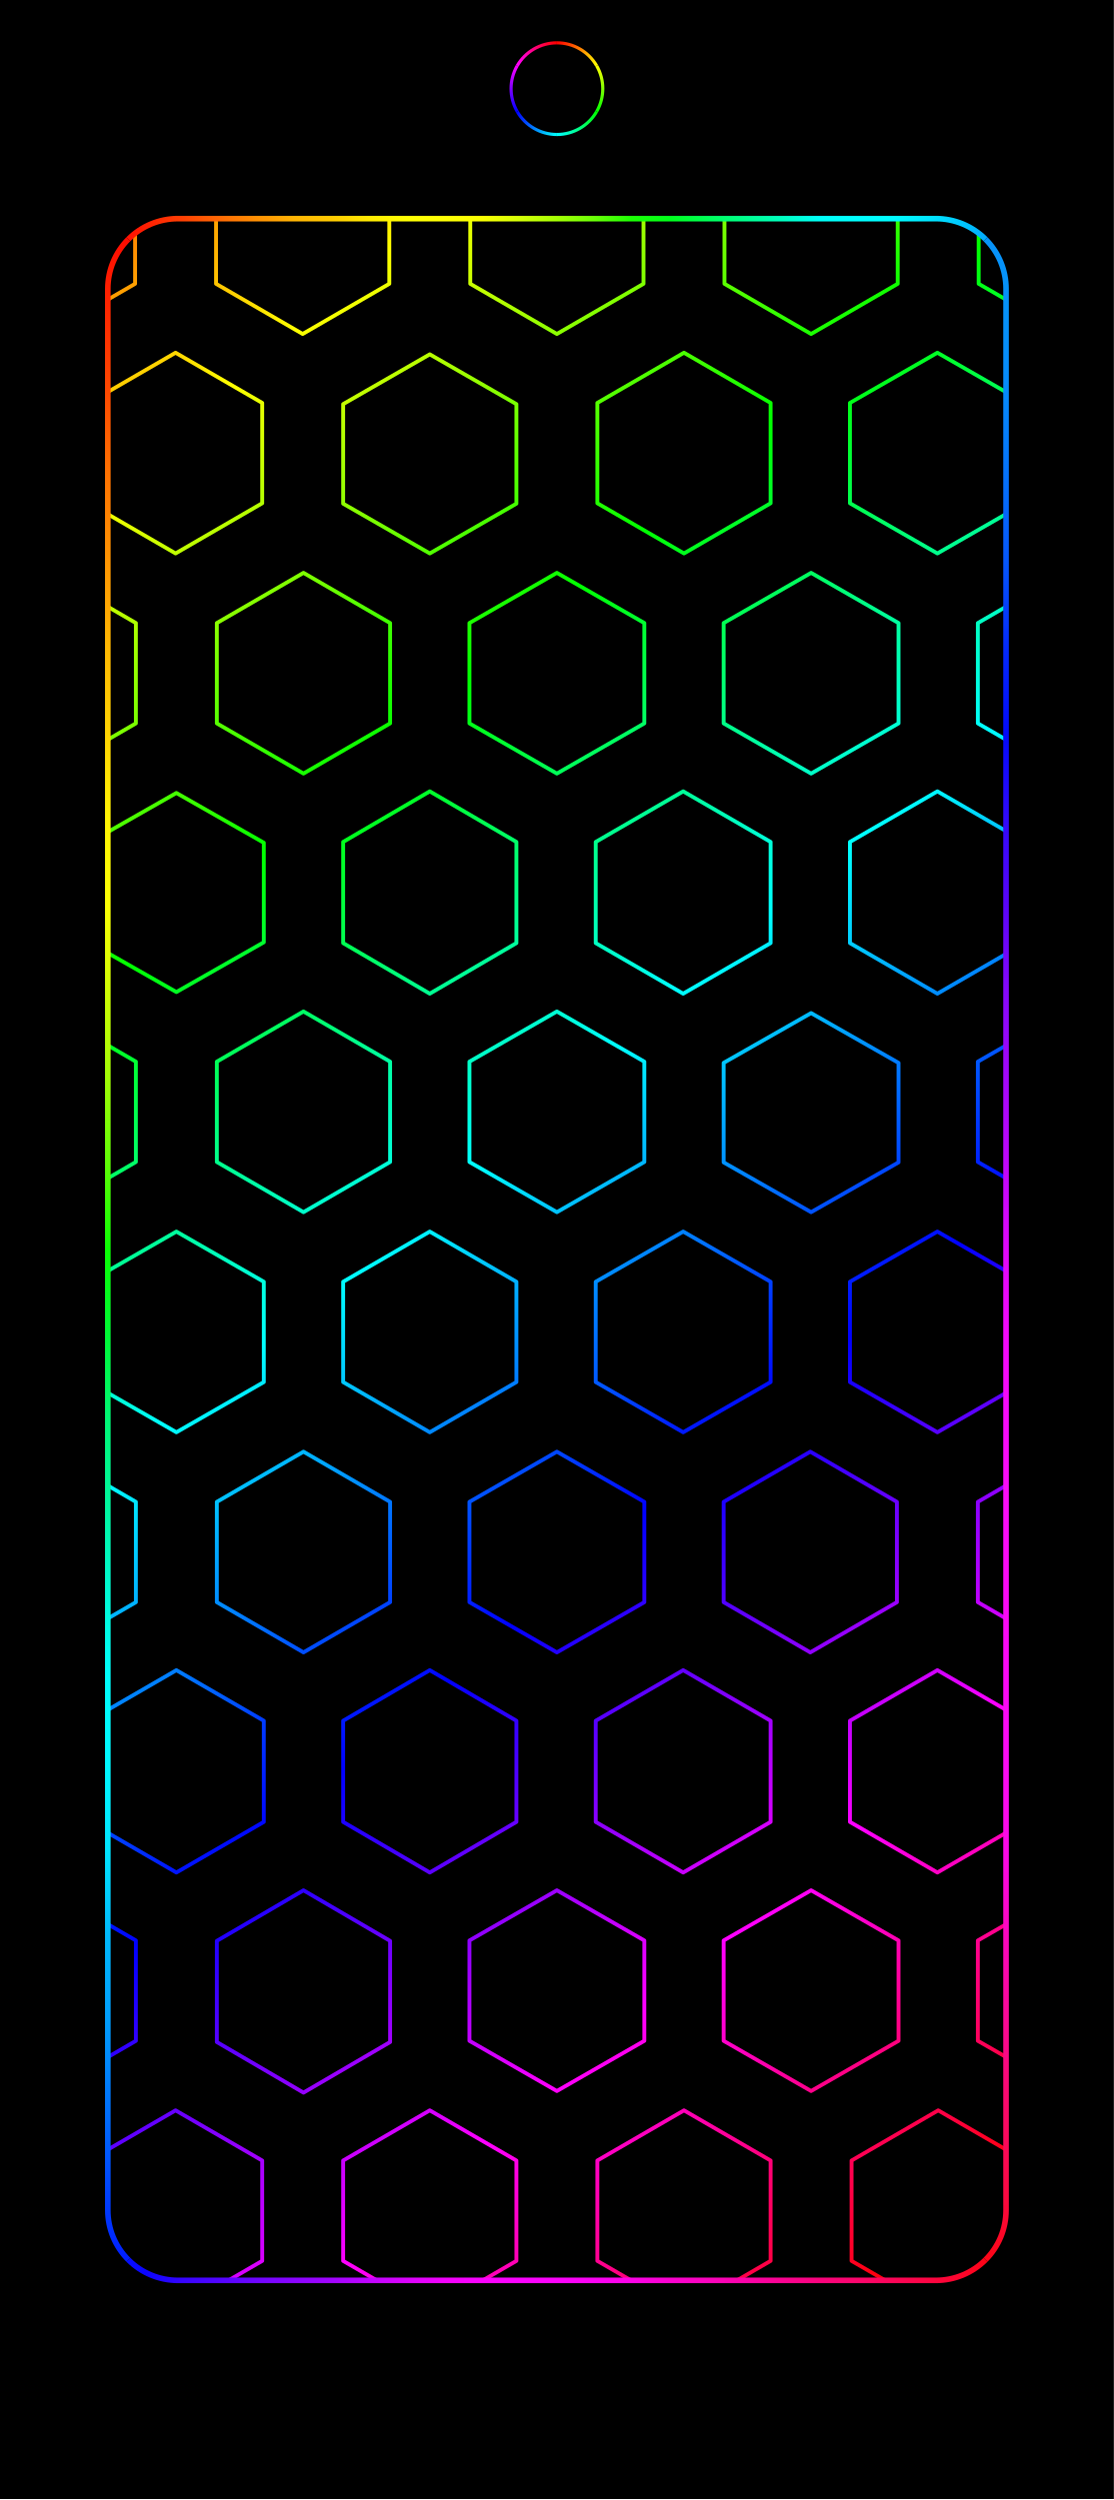
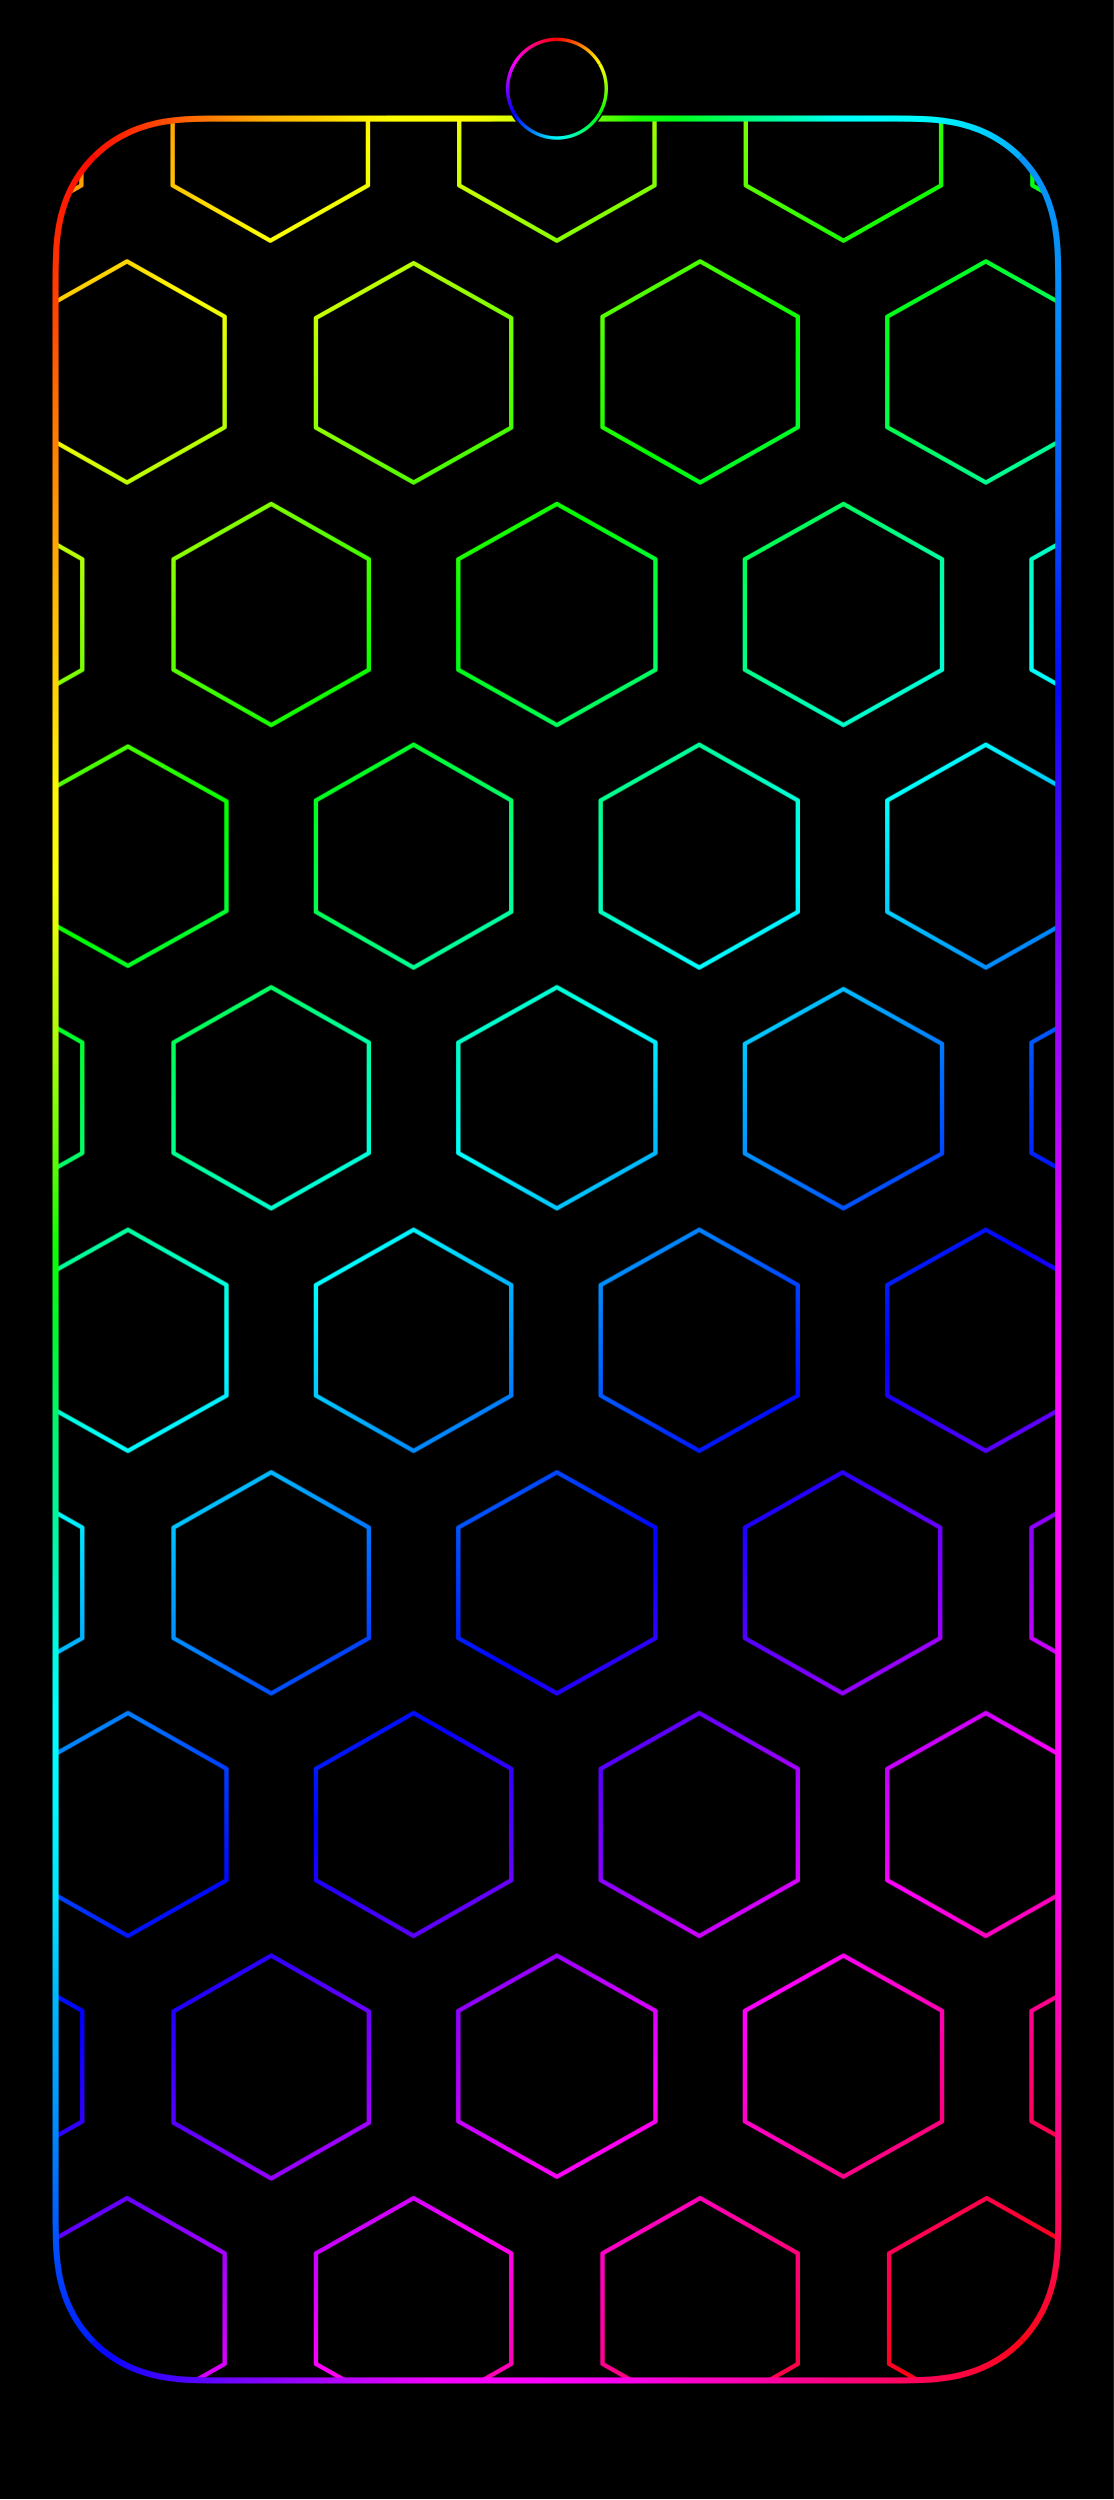
- <svg xmlns="http://www.w3.org/2000/svg" width="1080" height="2424" viewBox="0 0 1080 2424" data-frame-layout="continuous-grid">
+ <svg xmlns="http://www.w3.org/2000/svg" width="1080" height="2424" viewBox="0 0 1080 2424" data-frame-layout="continuous-grid" data-google-display="pixel_9_pro_fold_cover">
  <defs>
    <linearGradient id="rainbow" gradientUnits="userSpaceOnUse" x1="0" y1="0" x2="1145.099" y2="1346.605">
      <stop offset="0" stop-color="#ff007e" />
      <stop offset="0.065" stop-color="#ff0000" />
      <stop offset="0.196" stop-color="#ffff00" />
      <stop offset="0.328" stop-color="#00ff00" />
      <stop offset="0.459" stop-color="#00ffff" />
      <stop offset="0.59" stop-color="#0000ff" />
      <stop offset="0.722" stop-color="#ff00ff" />
      <stop offset="0.853" stop-color="#ff0000" />
      <stop offset="0.984" stop-color="#ffff00" />
      <stop offset="1" stop-color="#e0ff00" />
    </linearGradient>
    <linearGradient id="frame-top" gradientUnits="userSpaceOnUse" x1="21.6" y1="21.6" x2="1058.4" y2="21.6">
      <stop offset="0" stop-color="#ff0601" />
      <stop offset="0.042" stop-color="#ff1e02" />
      <stop offset="0.083" stop-color="#ff4003" />
      <stop offset="0.125" stop-color="#ff6a04" />
      <stop offset="0.167" stop-color="#ff9103" />
      <stop offset="0.208" stop-color="#ffb504" />
      <stop offset="0.25" stop-color="#ffcb01" />
      <stop offset="0.292" stop-color="#ffeb02" />
      <stop offset="0.333" stop-color="#ffff03" />
      <stop offset="0.375" stop-color="#ffff05" />
      <stop offset="0.417" stop-color="#f9ff02" />
      <stop offset="0.458" stop-color="#d5ff07" />
      <stop offset="0.5" stop-color="#a4ff03" />
      <stop offset="0.542" stop-color="#69ff07" />
      <stop offset="0.583" stop-color="#1cff04" />
      <stop offset="0.625" stop-color="#00ff1b" />
      <stop offset="0.667" stop-color="#00ff57" />
      <stop offset="0.708" stop-color="#00ff8c" />
      <stop offset="0.75" stop-color="#00ffbf" />
      <stop offset="0.792" stop-color="#00fff7" />
      <stop offset="0.833" stop-color="#00ffff" />
      <stop offset="0.875" stop-color="#00fbff" />
      <stop offset="0.917" stop-color="#00e4ff" />
      <stop offset="0.958" stop-color="#00c0ff" />
      <stop offset="1" stop-color="#0693fb" />
    </linearGradient>
    <linearGradient id="frame-right" gradientUnits="userSpaceOnUse" x1="1058.4" y1="21.6" x2="1058.4" y2="2402.4">
      <stop offset="0" stop-color="#0793fb" />
      <stop offset="0.042" stop-color="#0692f8" />
      <stop offset="0.083" stop-color="#068af9" />
      <stop offset="0.125" stop-color="#0571f9" />
      <stop offset="0.167" stop-color="#0656f9" />
      <stop offset="0.208" stop-color="#042af9" />
      <stop offset="0.25" stop-color="#030af9" />
      <stop offset="0.292" stop-color="#310af9" />
      <stop offset="0.333" stop-color="#5905f8" />
      <stop offset="0.375" stop-color="#8608f9" />
      <stop offset="0.417" stop-color="#a407f9" />
      <stop offset="0.458" stop-color="#bf07f9" />
      <stop offset="0.5" stop-color="#df08f9" />
      <stop offset="0.542" stop-color="#f309fa" />
      <stop offset="0.583" stop-color="#f70bf9" />
      <stop offset="0.625" stop-color="#fa0df7" />
      <stop offset="0.667" stop-color="#fa0af6" />
      <stop offset="0.708" stop-color="#fa09f6" />
      <stop offset="0.75" stop-color="#fa0cf3" />
      <stop offset="0.792" stop-color="#fb09e7" />
      <stop offset="0.833" stop-color="#fa07be" />
      <stop offset="0.875" stop-color="#fa0995" />
      <stop offset="0.917" stop-color="#fa0969" />
      <stop offset="0.958" stop-color="#fb0943" />
      <stop offset="1" stop-color="#fc0509" />
    </linearGradient>
    <linearGradient id="frame-bottom" gradientUnits="userSpaceOnUse" x1="21.6" y1="2402.4" x2="1058.4" y2="2402.4">
      <stop offset="0" stop-color="#0016ff" />
      <stop offset="0.042" stop-color="#0b05ff" />
      <stop offset="0.083" stop-color="#3604fe" />
      <stop offset="0.125" stop-color="#5304ff" />
      <stop offset="0.167" stop-color="#7005ff" />
      <stop offset="0.208" stop-color="#8a04ff" />
      <stop offset="0.25" stop-color="#a204fe" />
      <stop offset="0.292" stop-color="#c004ff" />
      <stop offset="0.333" stop-color="#da03fc" />
      <stop offset="0.375" stop-color="#f202fc" />
      <stop offset="0.417" stop-color="#f903fd" />
      <stop offset="0.458" stop-color="#fb03fe" />
      <stop offset="0.5" stop-color="#fc03fb" />
      <stop offset="0.542" stop-color="#fa03f2" />
      <stop offset="0.583" stop-color="#fb03e6" />
      <stop offset="0.625" stop-color="#fb02cf" />
      <stop offset="0.667" stop-color="#fb04be" />
      <stop offset="0.708" stop-color="#fb03a9" />
      <stop offset="0.75" stop-color="#fb0392" />
      <stop offset="0.792" stop-color="#fa037d" />
      <stop offset="0.833" stop-color="#fc066d" />
      <stop offset="0.875" stop-color="#fc0557" />
      <stop offset="0.917" stop-color="#fd0541" />
      <stop offset="0.958" stop-color="#fd0526" />
      <stop offset="1" stop-color="#fe0206" />
    </linearGradient>
    <linearGradient id="frame-left" gradientUnits="userSpaceOnUse" x1="21.6" y1="21.6" x2="21.6" y2="2402.4">
      <stop offset="0" stop-color="#ff0502" />
      <stop offset="0.042" stop-color="#ff2500" />
      <stop offset="0.083" stop-color="#ff4800" />
      <stop offset="0.125" stop-color="#ff7301" />
      <stop offset="0.167" stop-color="#ff9602" />
      <stop offset="0.208" stop-color="#ffb802" />
      <stop offset="0.25" stop-color="#ffd402" />
      <stop offset="0.292" stop-color="#fff404" />
      <stop offset="0.333" stop-color="#fbff05" />
      <stop offset="0.375" stop-color="#cffd05" />
      <stop offset="0.417" stop-color="#a1fc06" />
      <stop offset="0.458" stop-color="#5ffd06" />
      <stop offset="0.5" stop-color="#0bfe04" />
      <stop offset="0.542" stop-color="#00f936" />
      <stop offset="0.583" stop-color="#00f776" />
      <stop offset="0.625" stop-color="#00f79f" />
      <stop offset="0.667" stop-color="#00fad5" />
      <stop offset="0.708" stop-color="#00fefd" />
      <stop offset="0.75" stop-color="#00f8ff" />
      <stop offset="0.792" stop-color="#00e4ff" />
      <stop offset="0.833" stop-color="#00b9fd" />
      <stop offset="0.875" stop-color="#019dfd" />
      <stop offset="0.917" stop-color="#0071fd" />
      <stop offset="0.958" stop-color="#0042fe" />
      <stop offset="1" stop-color="#0013ff" />
    </linearGradient>
-     <linearGradient id="camera-0" gradientUnits="userSpaceOnUse" x1="540" y1="41.539" x2="578.504" y2="63.77">
+     <linearGradient id="camera-0" gradientUnits="userSpaceOnUse" x1="540" y1="38.156" x2="581.434" y2="62.078">
      <stop stop-color="#ff0000" />
      <stop offset="1" stop-color="#ffff00" />
    </linearGradient>
-     <linearGradient id="camera-1" gradientUnits="userSpaceOnUse" x1="578.504" y1="63.77" x2="578.504" y2="108.23">
+     <linearGradient id="camera-1" gradientUnits="userSpaceOnUse" x1="581.434" y1="62.078" x2="581.434" y2="109.922">
      <stop stop-color="#ffff00" />
      <stop offset="1" stop-color="#00ff00" />
    </linearGradient>
-     <linearGradient id="camera-2" gradientUnits="userSpaceOnUse" x1="578.504" y1="108.23" x2="540" y2="130.461">
+     <linearGradient id="camera-2" gradientUnits="userSpaceOnUse" x1="581.434" y1="109.922" x2="540" y2="133.844">
      <stop stop-color="#00ff00" />
      <stop offset="1" stop-color="#00ffff" />
    </linearGradient>
-     <linearGradient id="camera-3" gradientUnits="userSpaceOnUse" x1="540" y1="130.461" x2="501.496" y2="108.23">
+     <linearGradient id="camera-3" gradientUnits="userSpaceOnUse" x1="540" y1="133.844" x2="498.566" y2="109.922">
      <stop stop-color="#00ffff" />
      <stop offset="1" stop-color="#0000ff" />
    </linearGradient>
-     <linearGradient id="camera-4" gradientUnits="userSpaceOnUse" x1="501.496" y1="108.23" x2="501.496" y2="63.77">
+     <linearGradient id="camera-4" gradientUnits="userSpaceOnUse" x1="498.566" y1="109.922" x2="498.566" y2="62.078">
      <stop stop-color="#0000ff" />
      <stop offset="1" stop-color="#ff00ff" />
    </linearGradient>
-     <linearGradient id="camera-5" gradientUnits="userSpaceOnUse" x1="501.496" y1="63.77" x2="540" y2="41.539">
+     <linearGradient id="camera-5" gradientUnits="userSpaceOnUse" x1="498.566" y1="62.078" x2="540" y2="38.156">
      <stop stop-color="#ff00ff" />
      <stop offset="1" stop-color="#ff0000" />
    </linearGradient>
    <clipPath id="rgb-frame-clip">
-       <rect x="21.6" y="21.6" width="1036.8" height="2380.8" rx="81" />
+       <path d="M1074.67,2257.055 1073.978,2279.32 1073.46,2286.507 1072.657,2293.667 1071.664,2300.819 1070.444,2307.873 1068.92,2314.797 1066.997,2321.72 1064.725,2328.671 1062.132,2335.48 1059.192,2342.101 1057.58,2345.337 1053.99,2351.847 1050.046,2358.161 1045.759,2364.236 1041.139,2370.033 1036.148,2375.582 1030.823,2380.848 1025.2,2385.814 1019.318,2390.457 1013.638,2394.437 1007.713,2398.1 1001.581,2401.457 992.187,2405.872 985.857,2408.342 979.376,2410.506 972.776,2412.392 965.742,2414.087 958.228,2415.479 946.712,2417 939.451,2417.707 929.191,2418.265 911.048,2418.684 896.191,2418.75 180.863,2418.759 166.928,2418.671 151.95,2418.291 144.666,2417.982 137.479,2417.464 126.736,2416.187 116.119,2414.444 109.196,2412.92 98.789,2409.903 91.904,2407.474 88.521,2406.136 81.899,2403.195 78.664,2401.583 72.151,2397.989 65.839,2394.042 59.769,2389.756 56.836,2387.489 51.167,2382.686 45.757,2377.521 43.162,2374.819 38.202,2369.198 33.566,2363.321 31.534,2360.508 27.712,2354.699 24.201,2348.668 19.514,2339.293 18.151,2336.187 15.681,2329.857 12.541,2320.088 9.936,2309.741 8.544,2302.226 7.023,2290.71 6.08,2280.049 5.649,2269.726 5.286,2250.223 5.241,180.873 5.33,166.939 5.605,155.633 6.022,144.674 6.911,133.908 7.815,126.741 8.911,119.634 11.079,109.197 14.1,98.783 16.529,91.898 17.867,88.515 20.808,81.893 22.42,78.657 26.009,72.148 29.953,65.835 32.055,62.767 36.508,56.831 38.86,53.972 43.852,48.422 46.475,45.752 51.953,40.634 57.712,35.826 60.682,33.547 66.362,29.567 69.295,27.697 75.329,24.187 84.706,19.495 87.809,18.137 94.141,15.669 103.913,12.527 114.257,9.917 121.771,8.525 133.287,7.004 143.947,6.061 154.268,5.633 168.951,5.32 899.099,5.241 916.953,5.413 931.664,5.848 938.901,6.249 946.059,6.911 953.225,7.817 963.842,9.56 970.765,11.084 981.172,14.101 988.057,16.53 991.44,17.868 998.062,20.809 1001.297,22.421 1007.81,26.015 1014.122,29.962 1020.192,34.248 1023.125,36.515 1028.794,41.318 1034.204,46.483 1036.799,49.185 1041.759,54.806 1046.395,60.683 1048.427,63.496 1052.249,69.305 1055.76,75.336 1060.447,84.711 1061.81,87.817 1064.28,94.147 1067.42,103.916 1070.025,114.263 1071.417,121.778 1072.938,133.294 1073.881,143.955 1074.312,154.278 1074.675,173.781Z" />
    </clipPath>
  </defs>
  <rect width="1080" height="2424" fill="#000" />
-   <g id="android-wallpaper-inset" transform="translate(86.4 193.92) scale(0.84)">
+   <g id="android-wallpaper-inset" transform="translate(49.091 110.182) scale(0.9090909)">
    <g clip-path="url(#rgb-frame-clip)">
-       <g transform="translate(40 40) scale(1.869 1.869) translate(-359.509 -0)">
-         <path d="M313,-62.586L366.5,-31.586L366.5,30.414L313,61.414L259.5,30.414L259.5,-31.586ZM470,-62.586L523.5,-31.586L523.5,30.414L470,61.414L416.5,30.414L416.5,-31.586ZM627,-62.586L680.5,-31.586L680.5,30.414L627,61.414L573.5,30.414L573.5,-31.586ZM784,-62.586L837.5,-31.586L837.5,30.414L784,61.414L730.5,30.414L730.5,-31.586ZM941,-62.586L994.5,-31.586L994.5,30.414L941,61.414L887.5,30.414L887.5,-31.586ZM391.5,73L445,104L445,166L391.5,197L338,166L338,104ZM548.5,74L602,104.75L602,166.25L548.5,197L495,166.25L495,104.75ZM705.5,73L759,104L759,166L705.5,197L652,166L652,104ZM862,73L916,104L916,166L862,197L808,166L808,104ZM313.5,209L367,240L367,302L313.5,333L260,302L260,240ZM470.5,209L524,240L524,302L470.5,333L417,302L417,240ZM627,209L681,240L681,302L627,333L573,302L573,240ZM784,209L838,240L838,302L784,333L730,302L730,240ZM940.5,209L994,240L994,302L940.5,333L887,302L887,240ZM392,345L446,375.75L446,437.25L392,468L338,437.25L338,375.75ZM548.5,344L602,375.25L602,437.75L548.5,469L495,437.75L495,375.25ZM705,344L759,375.25L759,437.75L705,469L651,437.75L651,375.25ZM862,344L916,375.25L916,437.75L862,469L808,437.75L808,375.25ZM313.5,480L367,511L367,573L313.5,604L260,573L260,511ZM470.5,480L524,511L524,573L470.5,604L417,573L417,511ZM627,480L681,511L681,573L627,604L573,573L573,511ZM784,481L838,511.75L838,573.25L784,604L730,573.25L730,511.75ZM941,480L995,511L995,573L941,604L887,573L887,511ZM392,616L446,647L446,709L392,740L338,709L338,647ZM548.5,616L602,647L602,709L548.5,740L495,709L495,647ZM705,616L759,647L759,709L705,740L651,709L651,647ZM862,616L916,647L916,709L862,740L808,709L808,647ZM313.5,752L367,783L367,845L313.5,876L260,845L260,783ZM470.5,752L524,783L524,845L470.5,876L417,845L417,783ZM627,752L681,783L681,845L627,876L573,845L573,783ZM783.5,752L837,783L837,845L783.5,876L730,845L730,783ZM940.5,752L994,783L994,845L940.5,876L887,845L887,783ZM392,887L446,918.25L446,980.75L392,1012L338,980.75L338,918.25ZM548.5,887L602,918.25L602,980.75L548.5,1012L495,980.75L495,918.25ZM705,887L759,918.25L759,980.75L705,1012L651,980.75L651,918.25ZM862,887L916,918.25L916,980.75L862,1012L808,980.75L808,918.25ZM313.5,1023L367,1054L367,1116L313.5,1147L260,1116L260,1054ZM470.5,1023L524,1054.25L524,1116.75L470.5,1148L417,1116.75L417,1054.25ZM627,1023L681,1054L681,1116L627,1147L573,1116L573,1054ZM784,1023L838,1054L838,1116L784,1147L730,1116L730,1054ZM941,1023L995,1054L995,1116L941,1147L887,1116L887,1054ZM391.5,1158.954L445,1189.954L445,1251.954L391.5,1282.954L338,1251.954L338,1189.954ZM548.5,1158.954L602,1189.954L602,1251.954L548.5,1282.954L495,1251.954L495,1189.954ZM705.5,1158.954L759,1189.954L759,1251.954L705.5,1282.954L652,1251.954L652,1189.954ZM862.5,1158.954L916,1189.954L916,1251.954L862.5,1282.954L809,1251.954L809,1189.954Z" fill="none" stroke="url(#rainbow)" stroke-width="2.4" stroke-linejoin="round" />
+       <g transform="scale(1.041667 1.018145) translate(-21.6 -21.6)">
+         <g transform="translate(40 40) scale(1.869 1.869) translate(-359.509 -0)">
+           <path d="M313,-62.586L366.5,-31.586L366.5,30.414L313,61.414L259.5,30.414L259.5,-31.586ZM470,-62.586L523.5,-31.586L523.5,30.414L470,61.414L416.5,30.414L416.5,-31.586ZM627,-62.586L680.5,-31.586L680.5,30.414L627,61.414L573.5,30.414L573.5,-31.586ZM784,-62.586L837.5,-31.586L837.5,30.414L784,61.414L730.5,30.414L730.5,-31.586ZM941,-62.586L994.5,-31.586L994.5,30.414L941,61.414L887.5,30.414L887.5,-31.586ZM391.5,73L445,104L445,166L391.5,197L338,166L338,104ZM548.5,74L602,104.75L602,166.25L548.5,197L495,166.25L495,104.75ZM705.5,73L759,104L759,166L705.5,197L652,166L652,104ZM862,73L916,104L916,166L862,197L808,166L808,104ZM313.5,209L367,240L367,302L313.5,333L260,302L260,240ZM470.5,209L524,240L524,302L470.5,333L417,302L417,240ZM627,209L681,240L681,302L627,333L573,302L573,240ZM784,209L838,240L838,302L784,333L730,302L730,240ZM940.5,209L994,240L994,302L940.5,333L887,302L887,240ZM392,345L446,375.75L446,437.25L392,468L338,437.25L338,375.75ZM548.5,344L602,375.25L602,437.75L548.5,469L495,437.75L495,375.25ZM705,344L759,375.25L759,437.75L705,469L651,437.75L651,375.25ZM862,344L916,375.25L916,437.75L862,469L808,437.75L808,375.25ZM313.5,480L367,511L367,573L313.5,604L260,573L260,511ZM470.5,480L524,511L524,573L470.5,604L417,573L417,511ZM627,480L681,511L681,573L627,604L573,573L573,511ZM784,481L838,511.75L838,573.25L784,604L730,573.25L730,511.75ZM941,480L995,511L995,573L941,604L887,573L887,511ZM392,616L446,647L446,709L392,740L338,709L338,647ZM548.5,616L602,647L602,709L548.5,740L495,709L495,647ZM705,616L759,647L759,709L705,740L651,709L651,647ZM862,616L916,647L916,709L862,740L808,709L808,647ZM313.5,752L367,783L367,845L313.5,876L260,845L260,783ZM470.5,752L524,783L524,845L470.5,876L417,845L417,783ZM627,752L681,783L681,845L627,876L573,845L573,783ZM783.5,752L837,783L837,845L783.5,876L730,845L730,783ZM940.5,752L994,783L994,845L940.5,876L887,845L887,783ZM392,887L446,918.25L446,980.75L392,1012L338,980.75L338,918.25ZM548.5,887L602,918.25L602,980.75L548.5,1012L495,980.75L495,918.25ZM705,887L759,918.25L759,980.75L705,1012L651,980.75L651,918.25ZM862,887L916,918.25L916,980.75L862,1012L808,980.75L808,918.25ZM313.5,1023L367,1054L367,1116L313.5,1147L260,1116L260,1054ZM470.5,1023L524,1054.25L524,1116.75L470.5,1148L417,1116.75L417,1054.25ZM627,1023L681,1054L681,1116L627,1147L573,1116L573,1054ZM784,1023L838,1054L838,1116L784,1147L730,1116L730,1054ZM941,1023L995,1054L995,1116L941,1147L887,1116L887,1054ZM391.5,1158.954L445,1189.954L445,1251.954L391.5,1282.954L338,1251.954L338,1189.954ZM548.5,1158.954L602,1189.954L602,1251.954L548.5,1282.954L495,1251.954L495,1189.954ZM705.5,1158.954L759,1189.954L759,1251.954L705.5,1282.954L652,1251.954L652,1189.954ZM862.5,1158.954L916,1189.954L916,1251.954L862.5,1282.954L809,1251.954L809,1189.954Z" fill="none" stroke="url(#rainbow)" stroke-width="2.4" stroke-linejoin="round" />
+         </g>
      </g>
    </g>
-     <path d="M45.324,45.324A81,81 0 0 1 102.6,21.6L977.4,21.6A81,81 0 0 1 1034.676,45.324" fill="none" stroke="url(#frame-top)" stroke-width="6.48" stroke-linecap="butt" />
-     <path d="M1034.676,45.324A81,81 0 0 1 1058.4,102.6L1058.4,2321.4A81,81 0 0 1 1034.676,2378.676" fill="none" stroke="url(#frame-right)" stroke-width="6.48" stroke-linecap="butt" />
-     <path d="M1034.676,2378.676A81,81 0 0 1 977.4,2402.4L102.6,2402.4A81,81 0 0 1 45.324,2378.676" fill="none" stroke="url(#frame-bottom)" stroke-width="6.48" stroke-linecap="butt" />
-     <path d="M45.324,2378.676A81,81 0 0 1 21.6,2321.4L21.6,102.6A81,81 0 0 1 45.324,45.324" fill="none" stroke="url(#frame-left)" stroke-width="6.48" stroke-linecap="butt" />
+     <path d="M46.475,45.752 51.953,40.634 57.712,35.826 60.682,33.547 66.362,29.567 69.295,27.697 75.329,24.187 84.706,19.495 87.809,18.137 94.141,15.669 103.913,12.527 114.257,9.917 121.771,8.525 133.287,7.004 143.947,6.061 154.268,5.633 168.951,5.32 899.099,5.241 916.953,5.413 931.664,5.848 938.901,6.249 946.059,6.911 953.225,7.817 963.842,9.56 970.765,11.084 981.172,14.101 988.057,16.53 991.44,17.868 998.062,20.809 1001.297,22.421 1007.81,26.015 1014.122,29.962 1020.192,34.248 1023.125,36.515 1028.794,41.318 1034.204,46.483" fill="none" stroke="url(#frame-top)" stroke-width="6.48" stroke-linecap="butt" stroke-linejoin="round" />
+     <path d="M1034.204,46.483 1036.799,49.185 1041.759,54.806 1046.395,60.683 1048.427,63.496 1052.249,69.305 1055.76,75.336 1060.447,84.711 1061.81,87.817 1064.28,94.147 1067.42,103.916 1070.025,114.263 1071.417,121.778 1072.938,133.294 1073.881,143.955 1074.312,154.278 1074.675,173.781 1074.67,2257.055 1073.978,2279.32 1073.46,2286.507 1072.657,2293.667 1071.664,2300.819 1070.444,2307.873 1068.92,2314.797 1066.997,2321.72 1064.725,2328.671 1062.132,2335.48 1059.192,2342.101 1057.58,2345.337 1053.99,2351.847 1050.046,2358.161 1045.759,2364.236 1041.139,2370.033 1036.148,2375.582" fill="none" stroke="url(#frame-right)" stroke-width="6.48" stroke-linecap="butt" stroke-linejoin="round" />
+     <path d="M1036.148,2375.582 1030.823,2380.848 1025.2,2385.814 1019.318,2390.457 1013.638,2394.437 1007.713,2398.1 1001.581,2401.457 992.187,2405.872 985.857,2408.342 979.376,2410.506 972.776,2412.392 965.742,2414.087 958.228,2415.479 946.712,2417 939.451,2417.707 929.191,2418.265 911.048,2418.684 896.191,2418.75 180.863,2418.759 166.928,2418.671 151.95,2418.291 144.666,2417.982 137.479,2417.464 126.736,2416.187 116.119,2414.444 109.196,2412.92 98.789,2409.903 91.904,2407.474 88.521,2406.136 81.899,2403.195 78.664,2401.583 72.151,2397.989 65.839,2394.042 59.769,2389.756 56.836,2387.489 51.167,2382.686 45.757,2377.521" fill="none" stroke="url(#frame-bottom)" stroke-width="6.48" stroke-linecap="butt" stroke-linejoin="round" />
+     <path d="M45.757,2377.521 43.162,2374.819 38.202,2369.198 33.566,2363.321 31.534,2360.508 27.712,2354.699 24.201,2348.668 19.514,2339.293 18.151,2336.187 15.681,2329.857 12.541,2320.088 9.936,2309.741 8.544,2302.226 7.023,2290.71 6.08,2280.049 5.649,2269.726 5.286,2250.223 5.241,180.873 5.33,166.939 5.605,155.633 6.022,144.674 6.911,133.908 7.815,126.741 8.911,119.634 11.079,109.197 14.1,98.783 16.529,91.898 17.867,88.515 20.808,81.893 22.42,78.657 26.009,72.148 29.953,65.835 32.055,62.767 36.508,56.831 38.86,53.972 43.852,48.422 46.475,45.752" fill="none" stroke="url(#frame-left)" stroke-width="6.48" stroke-linecap="butt" stroke-linejoin="round" />
  </g>
-   <circle cx="540" cy="86" r="47.5" fill="#000" />
-   <path d="M540,41.539A44.461,44.461 0 0 1 578.504,63.77" fill="none" stroke="url(#camera-0)" stroke-width="3.079" />
-   <path d="M578.504,63.77A44.461,44.461 0 0 1 578.504,108.23" fill="none" stroke="url(#camera-1)" stroke-width="3.079" />
-   <path d="M578.504,108.23A44.461,44.461 0 0 1 540,130.461" fill="none" stroke="url(#camera-2)" stroke-width="3.079" />
-   <path d="M540,130.461A44.461,44.461 0 0 1 501.496,108.23" fill="none" stroke="url(#camera-3)" stroke-width="3.079" />
-   <path d="M501.496,108.23A44.461,44.461 0 0 1 501.496,63.77" fill="none" stroke="url(#camera-4)" stroke-width="3.079" />
-   <path d="M501.496,63.77A44.461,44.461 0 0 1 540,41.539" fill="none" stroke="url(#camera-5)" stroke-width="3.079" />
+   <circle cx="540" cy="86" r="51" fill="#000" />
+   <path d="M540,38.156A47.844,47.844 0 0 1 581.434,62.078" fill="none" stroke="url(#camera-0)" stroke-width="3.313" />
+   <path d="M581.434,62.078A47.844,47.844 0 0 1 581.434,109.922" fill="none" stroke="url(#camera-1)" stroke-width="3.313" />
+   <path d="M581.434,109.922A47.844,47.844 0 0 1 540,133.844" fill="none" stroke="url(#camera-2)" stroke-width="3.313" />
+   <path d="M540,133.844A47.844,47.844 0 0 1 498.566,109.922" fill="none" stroke="url(#camera-3)" stroke-width="3.313" />
+   <path d="M498.566,109.922A47.844,47.844 0 0 1 498.566,62.078" fill="none" stroke="url(#camera-4)" stroke-width="3.313" />
+   <path d="M498.566,62.078A47.844,47.844 0 0 1 540,38.156" fill="none" stroke="url(#camera-5)" stroke-width="3.313" />
</svg>
